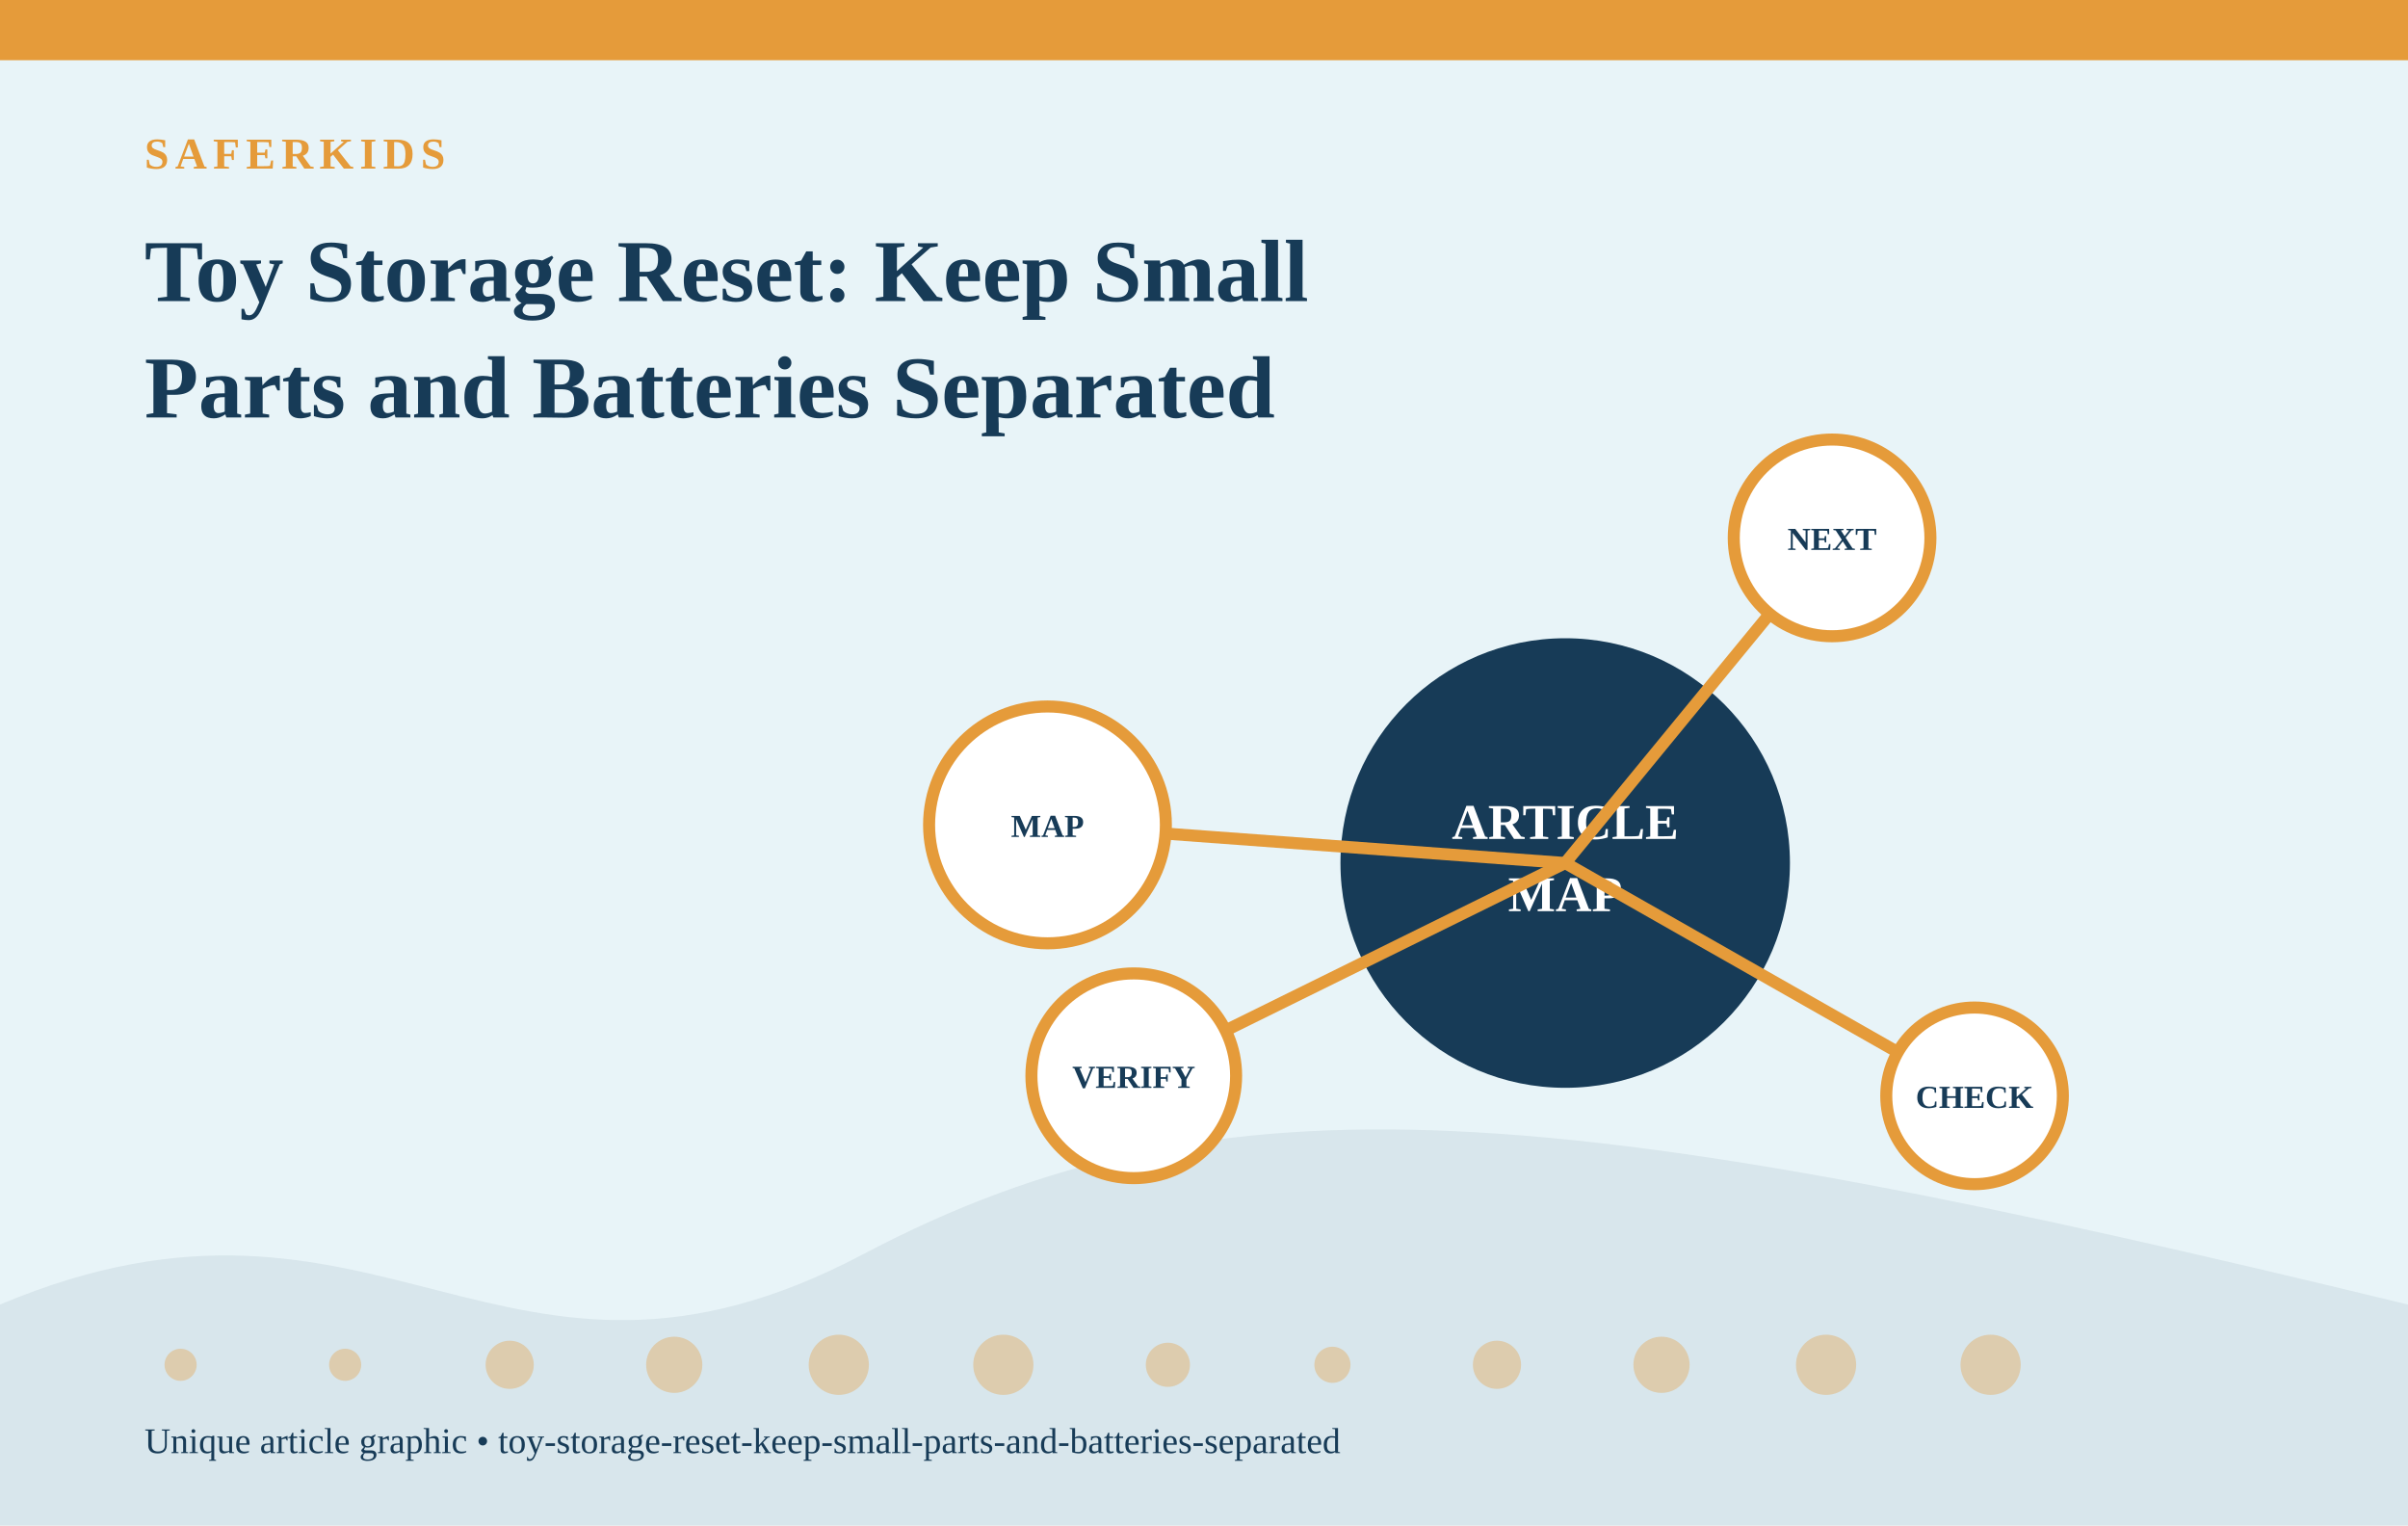
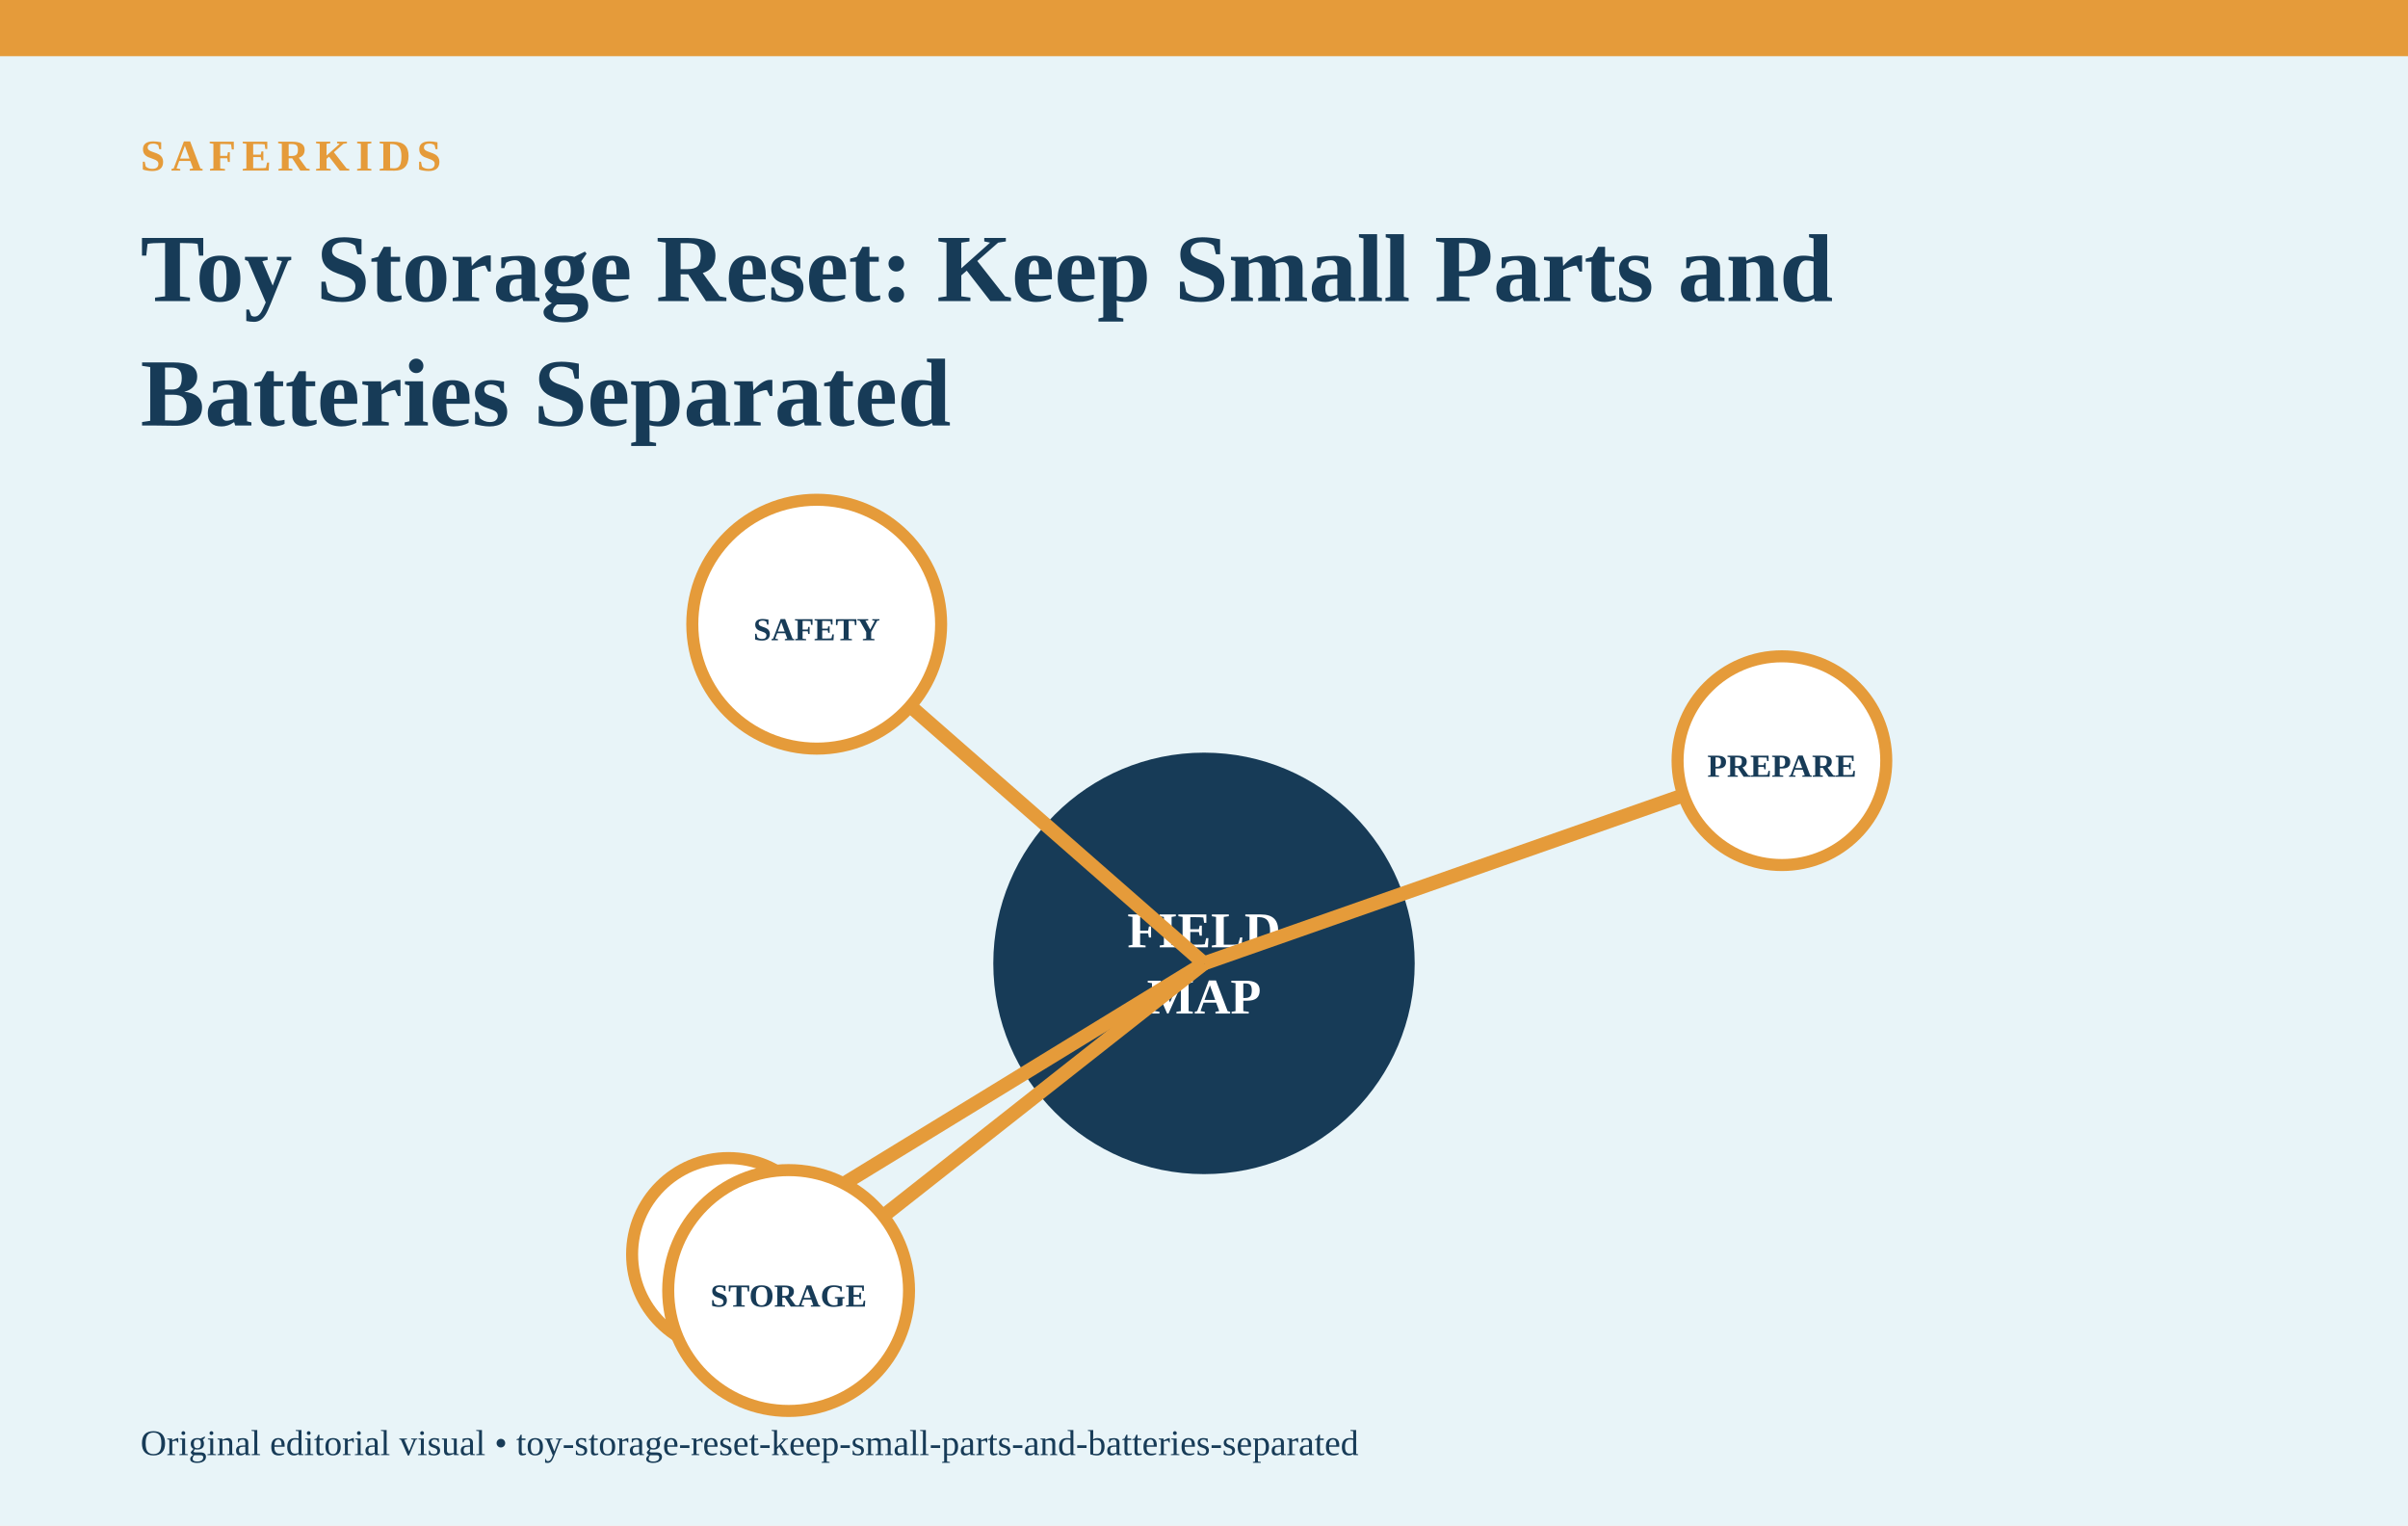
- <svg xmlns="http://www.w3.org/2000/svg" width="1200" height="760" viewBox="0 0 1200 760" role="img" aria-labelledby="title desc">
-   <rect width="1200" height="760" fill="#e8f4f8" />
-   <rect width="1200" height="30" fill="#e59b3a" />
-   <path d="M0 650 C190 570 250 720 430 625 S780 548 1200 650 L1200 760 L0 760 Z" fill="#173b57" opacity="0.08" />
-   <text x="72" y="84" fill="#e59b3a" font-size="22" font-weight="800" letter-spacing="3">SAFERKIDS</text>
-   <text x="72" y="150" fill="#173b57" font-size="44" font-weight="800">Toy Storage Reset: Keep Small</text>
-   <text x="72" y="208" fill="#173b57" font-size="44" font-weight="800">Parts and Batteries Separated</text>
-   <circle cx="780" cy="430" r="112" fill="#173b57" />
-   <text x="780" y="418" text-anchor="middle" fill="white" font-size="25" font-weight="800">ARTICLE</text>
-   <text x="780" y="454" text-anchor="middle" fill="white" font-size="25" font-weight="800">MAP</text>
-   <line x1="780" y1="430" x2="984" y2="546" stroke="#e59b3a" stroke-width="6" />
-   <circle cx="984" cy="546" r="44" fill="white" stroke="#e59b3a" stroke-width="6" />
-   <text x="984" y="552" text-anchor="middle" fill="#173b57" font-size="16" font-weight="800">CHECK</text>
-   <line x1="780" y1="430" x2="565" y2="536" stroke="#e59b3a" stroke-width="6" />
-   <circle cx="565" cy="536" r="51" fill="white" stroke="#e59b3a" stroke-width="6" />
-   <text x="565" y="542" text-anchor="middle" fill="#173b57" font-size="16" font-weight="800">VERIFY</text>
-   <line x1="780" y1="430" x2="522" y2="411" stroke="#e59b3a" stroke-width="6" />
-   <circle cx="522" cy="411" r="59" fill="white" stroke="#e59b3a" stroke-width="6" />
-   <text x="522" y="417" text-anchor="middle" fill="#173b57" font-size="16" font-weight="800">MAP</text>
-   <line x1="780" y1="430" x2="913" y2="268" stroke="#e59b3a" stroke-width="6" />
-   <circle cx="913" cy="268" r="49" fill="white" stroke="#e59b3a" stroke-width="6" />
-   <text x="913" y="274" text-anchor="middle" fill="#173b57" font-size="16" font-weight="800">NEXT</text>
-   <circle cx="90" cy="680" r="8" fill="#e59b3a" opacity="0.35" />
-   <circle cx="172" cy="680" r="8" fill="#e59b3a" opacity="0.35" />
-   <circle cx="254" cy="680" r="12" fill="#e59b3a" opacity="0.35" />
-   <circle cx="336" cy="680" r="14" fill="#e59b3a" opacity="0.35" />
-   <circle cx="418" cy="680" r="15" fill="#e59b3a" opacity="0.35" />
-   <circle cx="500" cy="680" r="15" fill="#e59b3a" opacity="0.35" />
-   <circle cx="582" cy="680" r="11" fill="#e59b3a" opacity="0.35" />
-   <circle cx="664" cy="680" r="9" fill="#e59b3a" opacity="0.35" />
-   <circle cx="746" cy="680" r="12" fill="#e59b3a" opacity="0.35" />
-   <circle cx="828" cy="680" r="14" fill="#e59b3a" opacity="0.35" />
-   <circle cx="910" cy="680" r="15" fill="#e59b3a" opacity="0.35" />
-   <circle cx="992" cy="680" r="15" fill="#e59b3a" opacity="0.35" />
-   <text x="72" y="724" fill="#173b57" font-size="18">Unique article graphic • toy-storage-reset-keep-small-parts-and-batteries-separated</text>
+ <svg xmlns="http://www.w3.org/2000/svg" width="1200" height="760" viewBox="0 0 1200 760" role="img" aria-labelledby="t d">
+   <rect width="1200" height="760" fill="#E8F4F8" />
+   <rect width="1200" height="28" fill="#E59B3A" />
+   <text x="70" y="85" fill="#E59B3A" font-size="22" font-weight="700" letter-spacing="3">SAFERKIDS</text>
+   <text x="70" y="150" fill="#173B57" font-size="48" font-weight="700">Toy Storage Reset: Keep Small Parts and</text>
+   <text x="70" y="212" fill="#173B57" font-size="48" font-weight="700">Batteries Separated</text>
+   <circle cx="600" cy="480" r="105" fill="#173B57" />
+   <text x="600" y="472" text-anchor="middle" fill="white" font-size="25" font-weight="700">FIELD</text>
+   <text x="600" y="505" text-anchor="middle" fill="white" font-size="25" font-weight="700">MAP</text>
+   <g>
+     <line x1="600" y1="480" x2="363" y2="625" stroke="#E59B3A" stroke-width="7" />
+     <circle cx="363" cy="625" r="48" fill="white" stroke="#E59B3A" stroke-width="6" />
+     <text x="363" y="633" text-anchor="middle" fill="#173B57" font-size="16" font-weight="700">TOY</text>
+   </g>
+   <g>
+     <line x1="600" y1="480" x2="393" y2="643" stroke="#E59B3A" stroke-width="7" />
+     <circle cx="393" cy="643" r="60" fill="white" stroke="#E59B3A" stroke-width="6" />
+     <text x="393" y="651" text-anchor="middle" fill="#173B57" font-size="16" font-weight="700">STORAGE</text>
+   </g>
+   <g>
+     <line x1="600" y1="480" x2="407" y2="311" stroke="#E59B3A" stroke-width="7" />
+     <circle cx="407" cy="311" r="62" fill="white" stroke="#E59B3A" stroke-width="6" />
+     <text x="407" y="319" text-anchor="middle" fill="#173B57" font-size="16" font-weight="700">SAFETY</text>
+   </g>
+   <g>
+     <line x1="600" y1="480" x2="888" y2="379" stroke="#E59B3A" stroke-width="7" />
+     <circle cx="888" cy="379" r="52" fill="white" stroke="#E59B3A" stroke-width="6" />
+     <text x="888" y="387" text-anchor="middle" fill="#173B57" font-size="16" font-weight="700">PREPARE</text>
+   </g>
+   <text x="70" y="725" fill="#173B57" font-size="18">Original editorial visual • toy-storage-reset-keep-small-parts-and-batteries-separated</text>
</svg>
